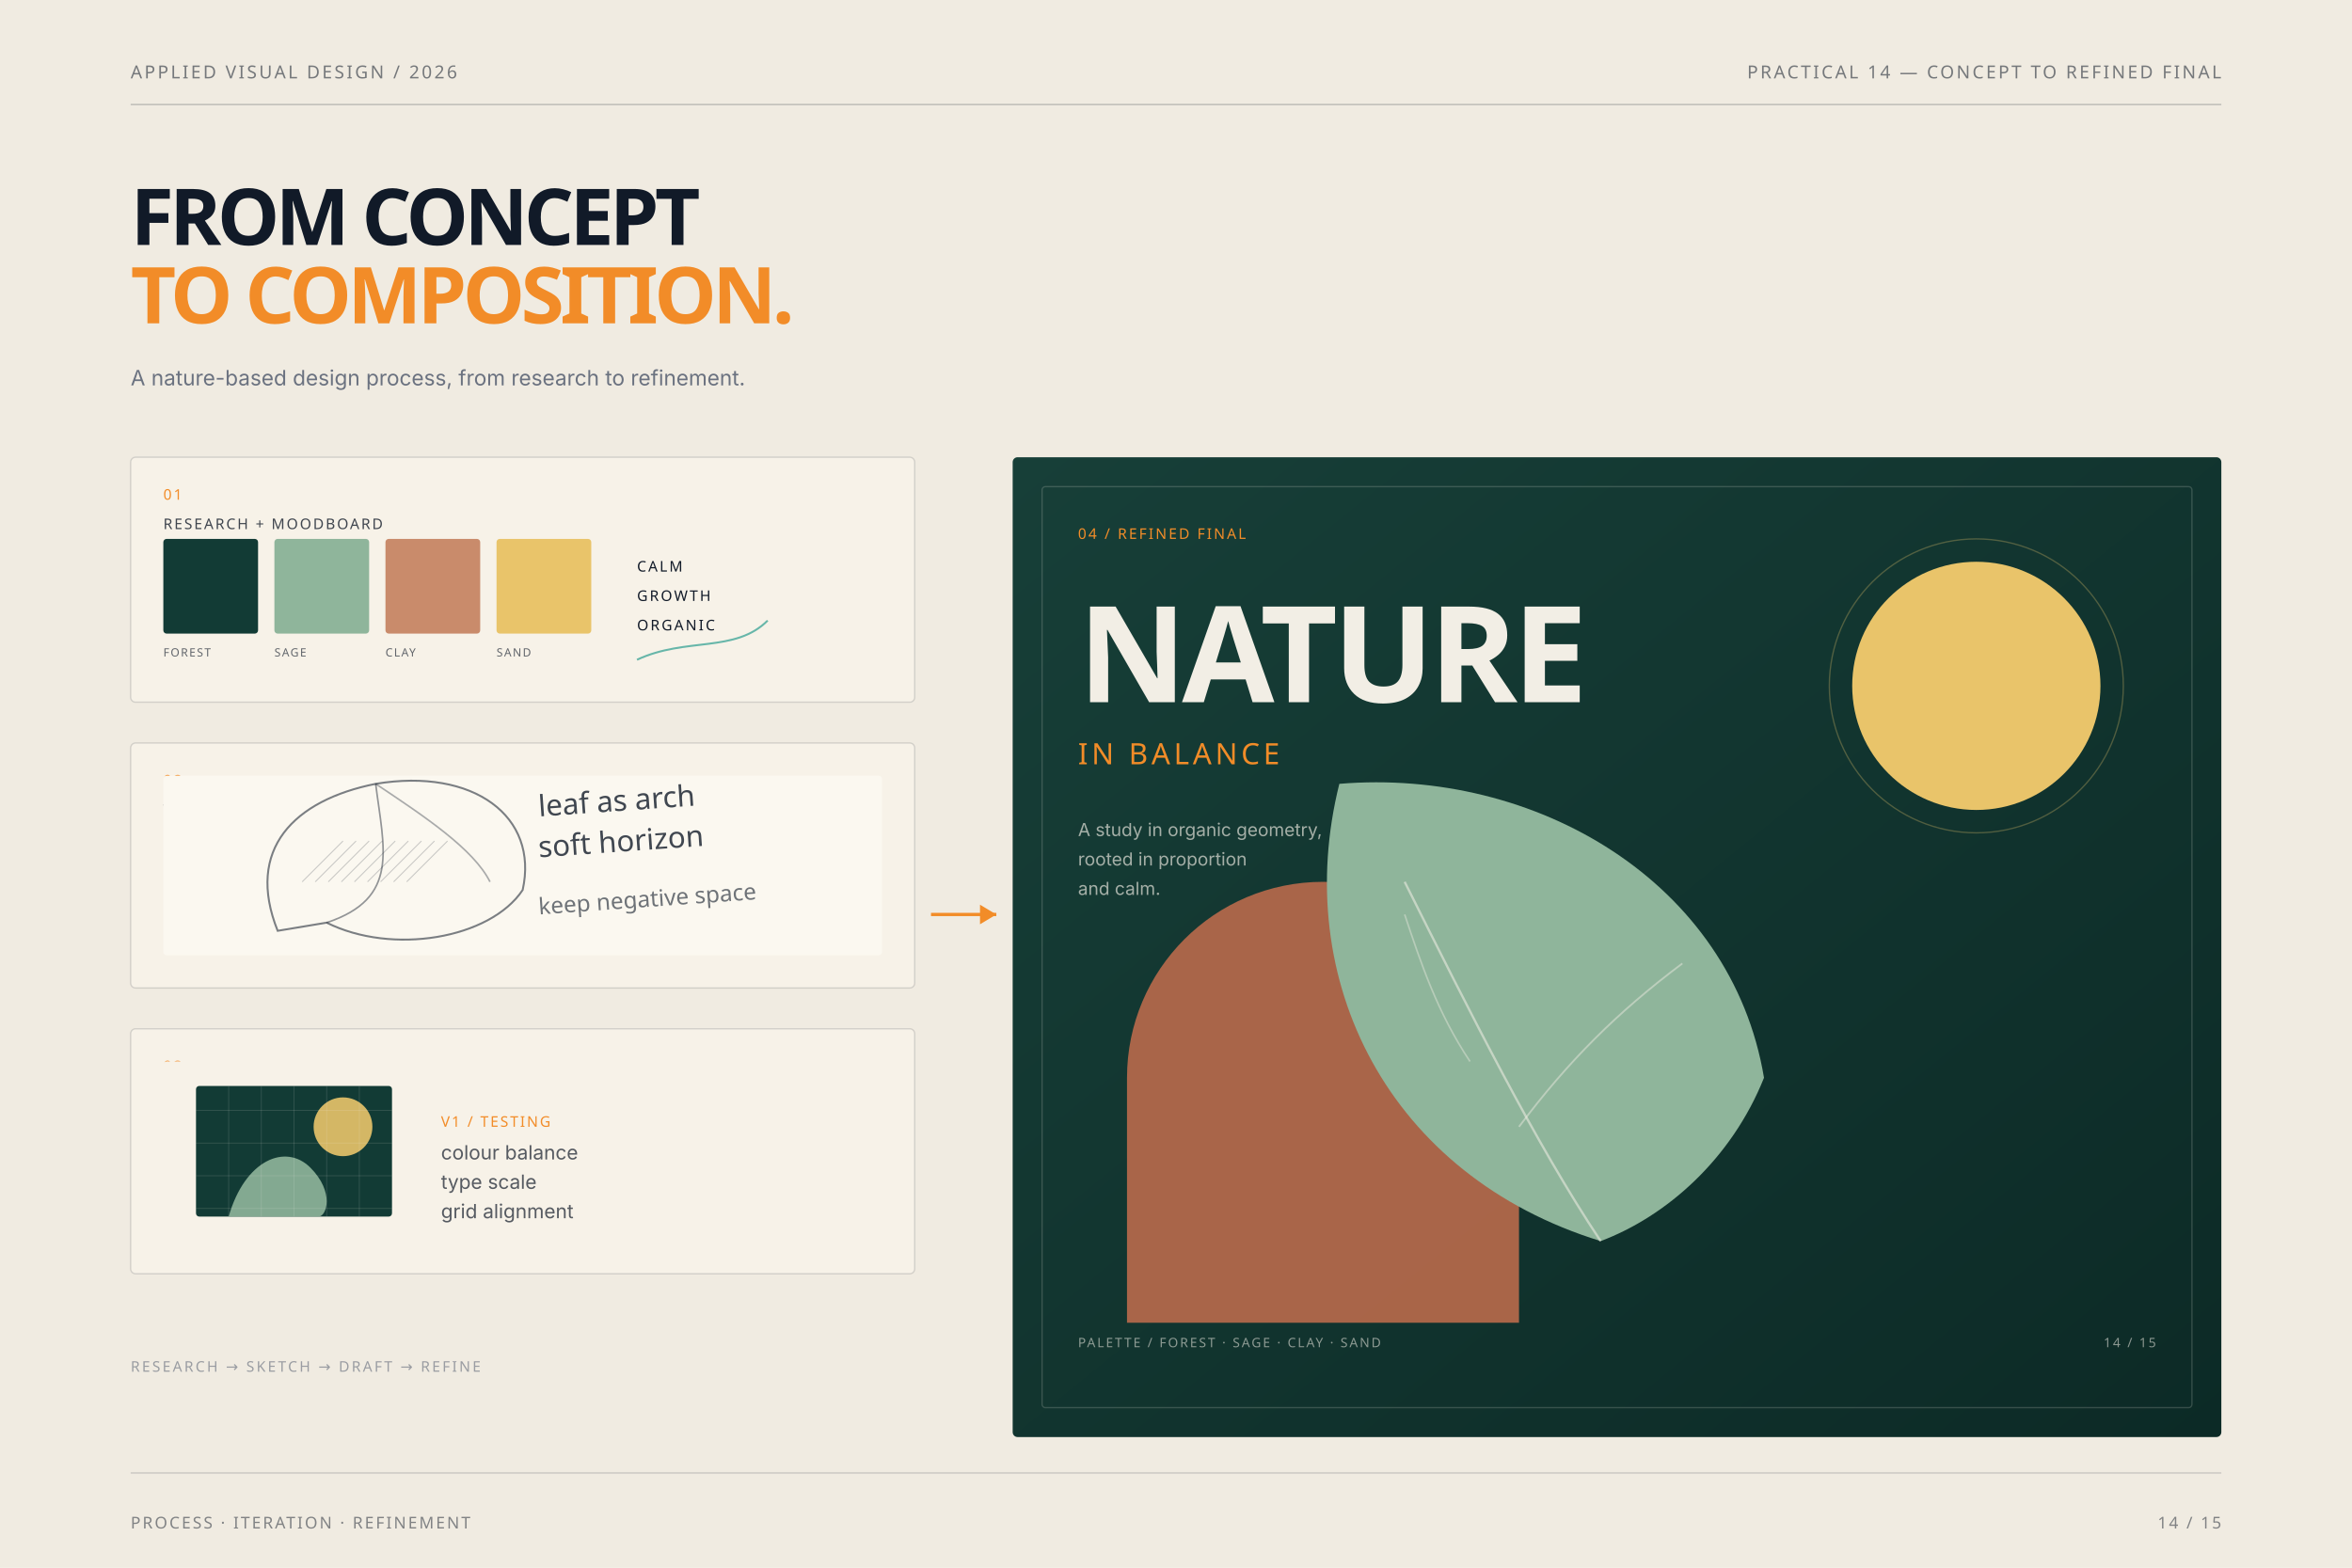
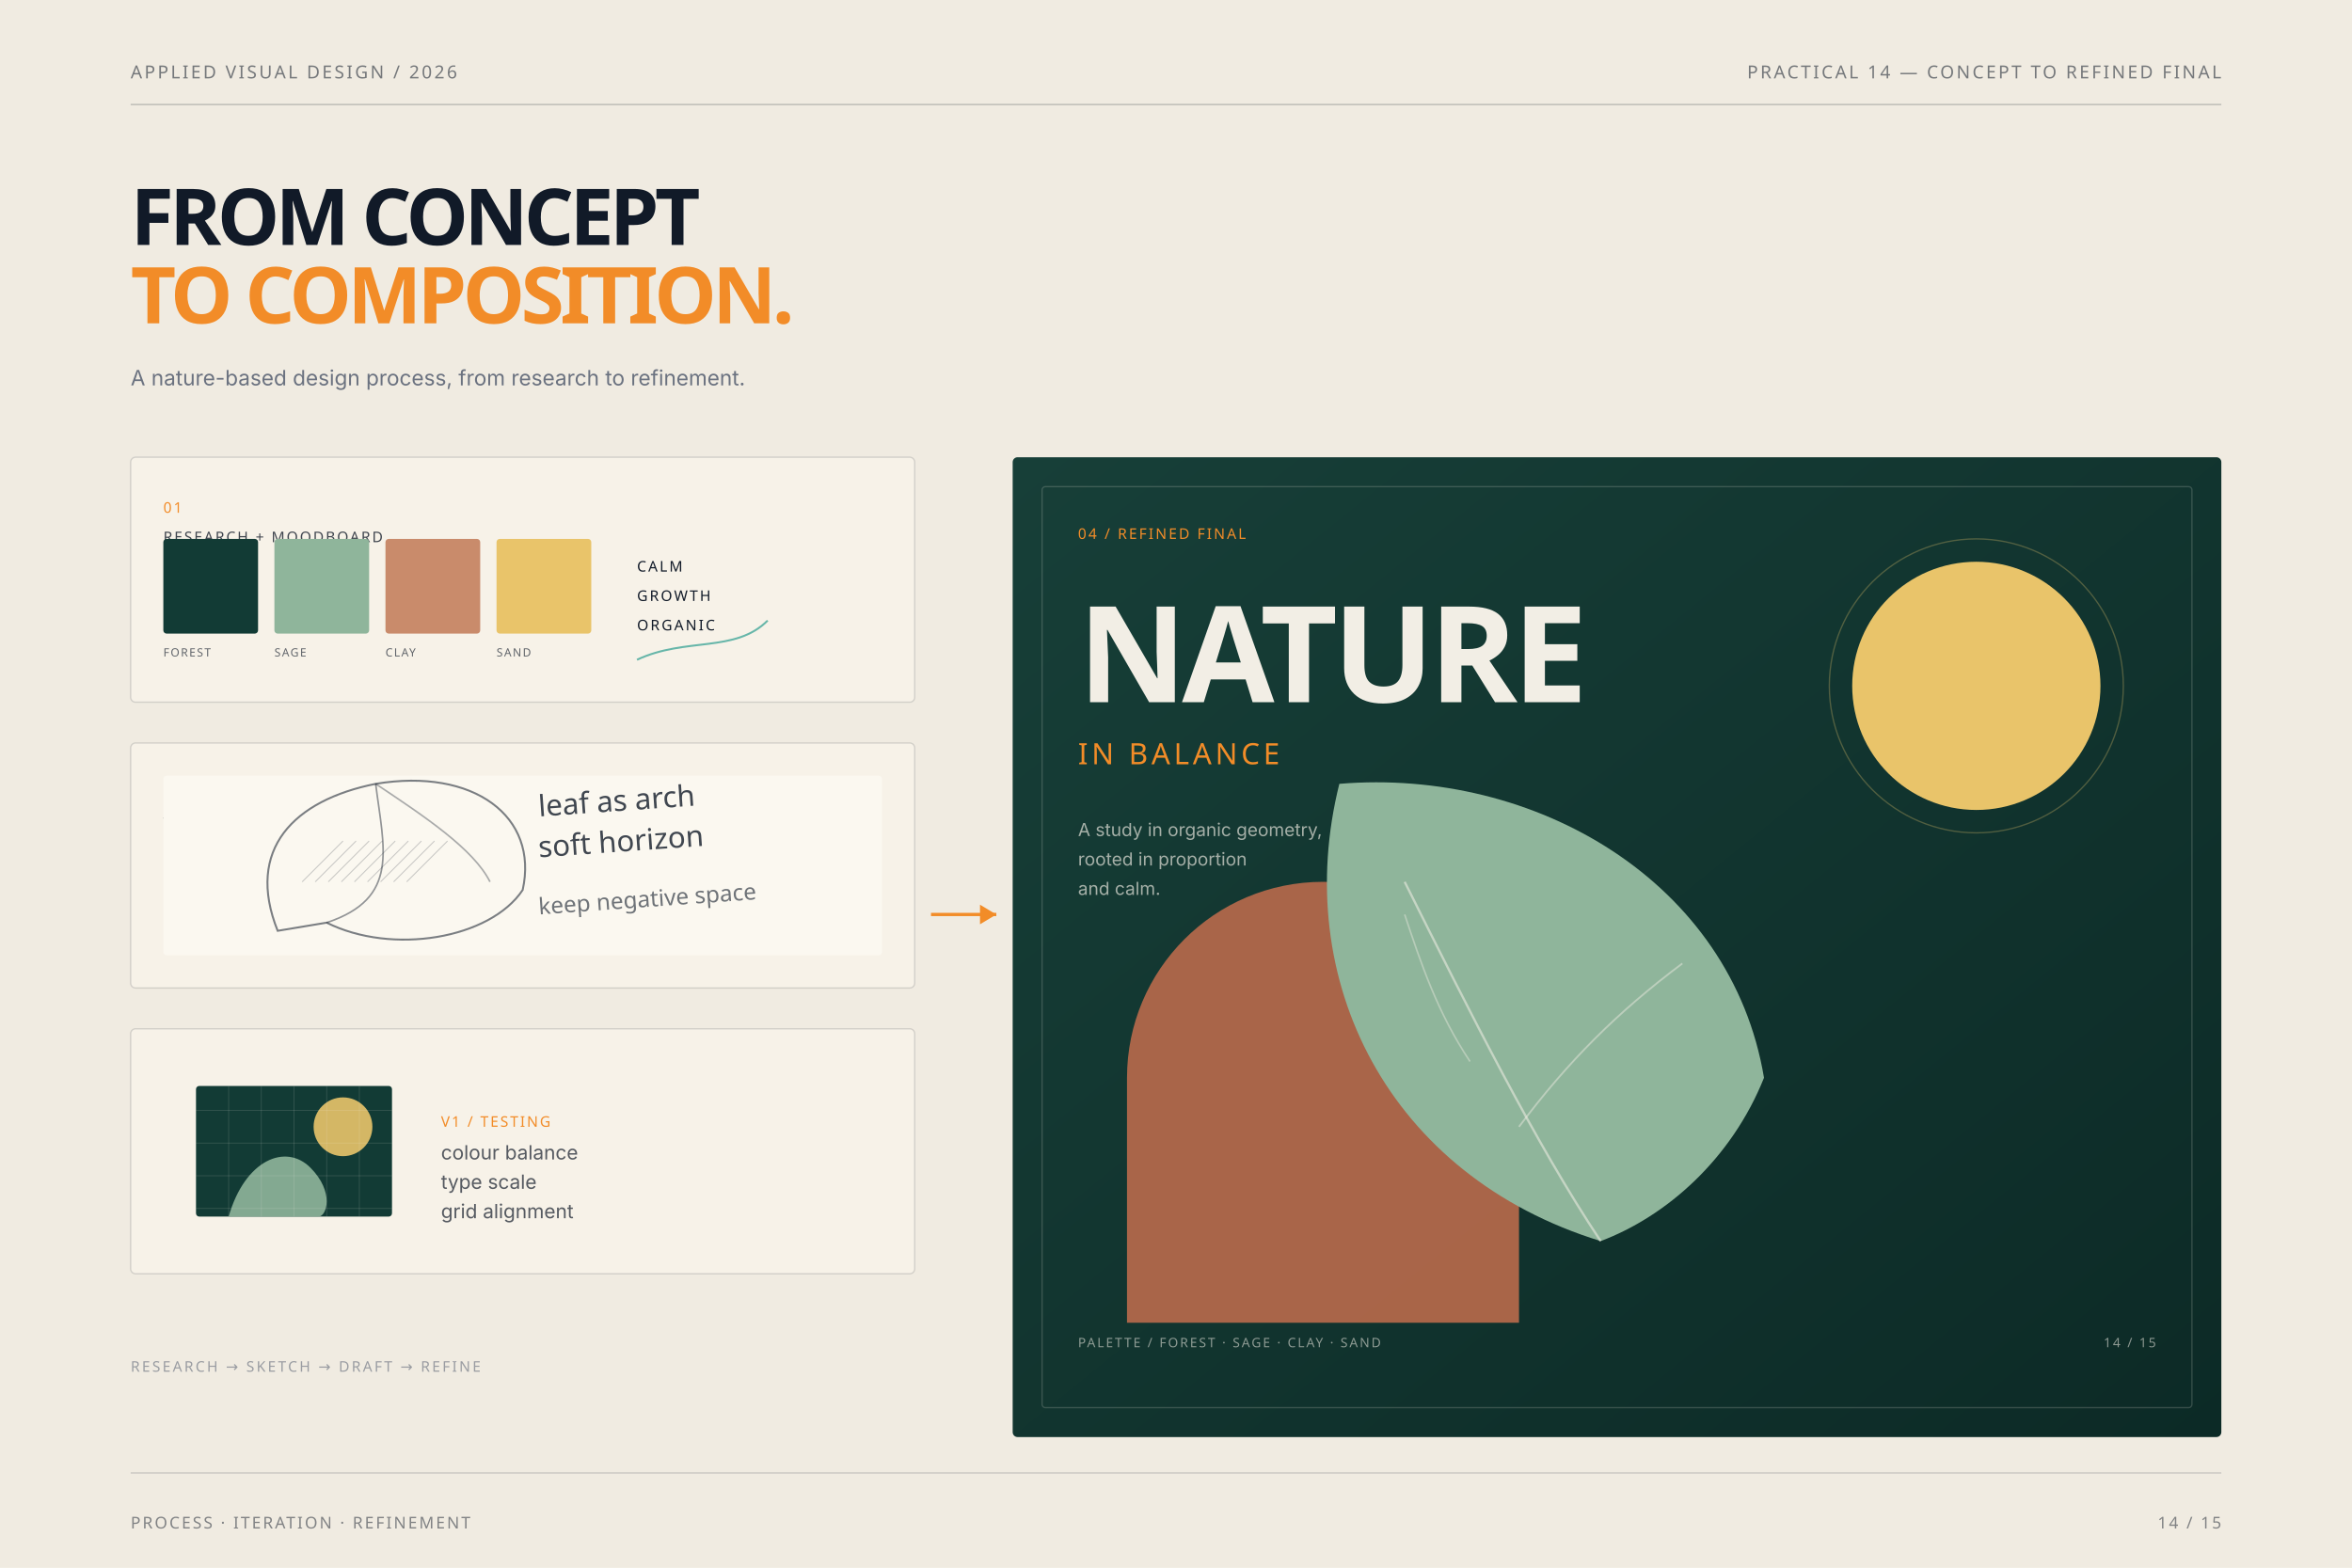
<svg xmlns="http://www.w3.org/2000/svg" width="1440" height="960" viewBox="0 0 1440 960" role="img" aria-label="P14 — Concept to Refined Final Composition">
  <defs>
    <style>
@font-face{font-family:'Inter';src:url('../Fonts/Inter-Regular.ttf');font-weight:400;font-style:normal}
@font-face{font-family:'Inter';src:url('../Fonts/Inter-Medium.ttf');font-weight:500;font-style:normal}
@font-face{font-family:'Inter';src:url('../Fonts/Inter-SemiBold.ttf');font-weight:600;font-style:normal}
@font-face{font-family:'Inter';src:url('../Fonts/Inter-Bold.ttf');font-weight:700;font-style:normal}
@font-face{font-family:'Space Grotesk';src:url('../Fonts/SpaceGrotesk-Regular.ttf');font-weight:400;font-style:normal}
@font-face{font-family:'Space Grotesk';src:url('../Fonts/SpaceGrotesk-Medium.ttf');font-weight:500;font-style:normal}
@font-face{font-family:'Space Grotesk';src:url('../Fonts/SpaceGrotesk-Bold.ttf');font-weight:700;font-style:normal}
@font-face{font-family:'Fraunces';src:url('../Fonts/Fraunces-Regular.ttf');font-weight:400;font-style:normal}
@font-face{font-family:'Fraunces';src:url('../Fonts/Fraunces-SemiBold.ttf');font-weight:600;font-style:normal}
@font-face{font-family:'Fraunces';src:url('../Fonts/Fraunces-Bold.ttf');font-weight:700;font-style:normal}
@font-face{font-family:'Bebas Neue';src:url('../Fonts/BebasNeue-Regular.ttf');font-weight:400;font-style:normal}
@font-face{font-family:'IBM Plex Mono';src:url('../Fonts/IBMPlexMono-Regular.ttf');font-weight:400;font-style:normal}
@font-face{font-family:'IBM Plex Mono';src:url('../Fonts/IBMPlexMono-Medium.ttf');font-weight:500;font-style:normal}
@font-face{font-family:'IBM Plex Mono';src:url('../Fonts/IBMPlexMono-Bold.ttf');font-weight:700;font-style:normal}
@font-face{font-family:'Bitter';src:url('../Fonts/Bitter-Regular.ttf');font-weight:400;font-style:normal}
@font-face{font-family:'Bitter';src:url('../Fonts/Bitter-Bold.ttf');font-weight:700;font-style:normal}
@font-face{font-family:'Caveat';src:url('../Fonts/Caveat-Regular.ttf');font-weight:400;font-style:normal}
@font-face{font-family:'Caveat';src:url('../Fonts/Caveat-Bold.ttf');font-weight:700;font-style:normal}
@font-face{font-family:'DM Serif Display';src:url('../Fonts/DMSerifDisplay-Regular.ttf');font-weight:400;font-style:normal}
@font-face{font-family:'Archivo Black';src:url('../Fonts/ArchivoBlack-Regular.ttf');font-weight:400;font-style:normal}
text{font-kerning:normal;}
</style>
    <filter id="p14shadow" x="-30%" y="-30%" width="160%" height="160%">
      <feGaussianBlur stdDeviation="10" />
    </filter>
    <linearGradient id="p14final" x1="0" y1="0" x2="1" y2="1">
      <stop offset="0%" stop-color="#173F38" />
      <stop offset="100%" stop-color="#0C2A26" />
    </linearGradient>
  </defs>
  <rect x="0" y="0" width="1440" height="960" fill="#F0EBE1" />
  <rect x="0" y="0" width="1440" height="960" fill="#F0EBE1" />
  <text x="80" y="48" font-family="IBM Plex Mono" font-weight="400" font-size="11" fill="#111A28" text-anchor="start" letter-spacing="1.4" opacity="0.55">APPLIED VISUAL DESIGN  /  2026</text>
  <text x="1360" y="48" font-family="IBM Plex Mono" font-weight="400" font-size="11" fill="#111A28" text-anchor="end" letter-spacing="1.4" opacity="0.55">PRACTICAL 14  —  CONCEPT TO REFINED FINAL</text>
  <line x1="80" y1="64" x2="1360" y2="64" stroke="#111A28" stroke-width="0.7" opacity="0.275" />
  <text x="80" y="150" font-family="Space Grotesk" font-weight="700" font-size="48" fill="#111A28" text-anchor="start" letter-spacing="-2.5">FROM CONCEPT</text>
  <text x="80" y="198" font-family="Space Grotesk" font-weight="700" font-size="48" fill="#F28C28" text-anchor="start" letter-spacing="-2.5">TO COMPOSITION.</text>
  <text x="80" y="236" font-family="Inter" font-weight="400" font-size="13" fill="#6B7280" text-anchor="start">A nature-based design process, from research to refinement.</text>
  <rect x="80" y="280" width="480" height="150" fill="#F7F2E8" rx="3" />
  <rect x="80" y="280" width="480" height="150" fill="none" rx="3" stroke="#111A28" stroke-width="0.8" opacity="0.15" />
-   <text x="100" y="306" font-family="IBM Plex Mono" font-weight="500" font-size="9" fill="#F28C28" text-anchor="start" letter-spacing="1.2">01</text>
-   <text x="100" y="324" font-family="IBM Plex Mono" font-weight="500" font-size="9" fill="#111A28" text-anchor="start" letter-spacing="1.1" opacity="0.8">RESEARCH + MOODBOARD</text>
+   <text x="100" y="314" font-family="IBM Plex Mono" font-weight="500" font-size="9" fill="#F28C28" text-anchor="start" letter-spacing="1.2">01</text>
+   <text x="100" y="332" font-family="IBM Plex Mono" font-weight="500" font-size="9" fill="#111A28" text-anchor="start" letter-spacing="1.1" opacity="0.8">RESEARCH + MOODBOARD</text>
  <rect x="80" y="455" width="480" height="150" fill="#F7F2E8" rx="3" />
  <rect x="80" y="455" width="480" height="150" fill="none" rx="3" stroke="#111A28" stroke-width="0.8" opacity="0.15" />
-   <text x="100" y="481" font-family="IBM Plex Mono" font-weight="500" font-size="9" fill="#F28C28" text-anchor="start" letter-spacing="1.2">02</text>
-   <text x="100" y="499" font-family="IBM Plex Mono" font-weight="500" font-size="9" fill="#111A28" text-anchor="start" letter-spacing="1.1" opacity="0.8">THUMBNAIL SKETCH</text>
+   <text x="100" y="489" font-family="IBM Plex Mono" font-weight="500" font-size="9" fill="#F28C28" text-anchor="start" letter-spacing="1.2">02</text>
+   <text x="100" y="507" font-family="IBM Plex Mono" font-weight="500" font-size="9" fill="#111A28" text-anchor="start" letter-spacing="1.1" opacity="0.8">THUMBNAIL SKETCH</text>
  <rect x="80" y="630" width="480" height="150" fill="#F7F2E8" rx="3" />
  <rect x="80" y="630" width="480" height="150" fill="none" rx="3" stroke="#111A28" stroke-width="0.8" opacity="0.15" />
-   <text x="100" y="656" font-family="IBM Plex Mono" font-weight="500" font-size="9" fill="#F28C28" text-anchor="start" letter-spacing="1.2">03</text>
-   <text x="100" y="674" font-family="IBM Plex Mono" font-weight="500" font-size="9" fill="#111A28" text-anchor="start" letter-spacing="1.1" opacity="0.8">DIGITAL DRAFT</text>
+   <text x="100" y="664" font-family="IBM Plex Mono" font-weight="500" font-size="9" fill="#F28C28" text-anchor="start" letter-spacing="1.2">03</text>
+   <text x="100" y="682" font-family="IBM Plex Mono" font-weight="500" font-size="9" fill="#111A28" text-anchor="start" letter-spacing="1.1" opacity="0.8">DIGITAL DRAFT</text>
  <rect x="100" y="330" width="58" height="58" fill="#123B35" rx="2" />
  <text x="100" y="402" font-family="IBM Plex Mono" font-weight="500" font-size="7" fill="#111A28" text-anchor="start" letter-spacing="0.8" opacity="0.65">FOREST</text>
  <rect x="168" y="330" width="58" height="58" fill="#8FB59B" rx="2" />
  <text x="168" y="402" font-family="IBM Plex Mono" font-weight="500" font-size="7" fill="#111A28" text-anchor="start" letter-spacing="0.8" opacity="0.65">SAGE</text>
  <rect x="236" y="330" width="58" height="58" fill="#C98B6B" rx="2" />
  <text x="236" y="402" font-family="IBM Plex Mono" font-weight="500" font-size="7" fill="#111A28" text-anchor="start" letter-spacing="0.8" opacity="0.65">CLAY</text>
  <rect x="304" y="330" width="58" height="58" fill="#E9C46A" rx="2" />
  <text x="304" y="402" font-family="IBM Plex Mono" font-weight="500" font-size="7" fill="#111A28" text-anchor="start" letter-spacing="0.8" opacity="0.65">SAND</text>
  <text x="390" y="350" font-family="IBM Plex Mono" font-weight="500" font-size="9" fill="#111A28" text-anchor="start" letter-spacing="1.2">CALM</text>
  <text x="390" y="368" font-family="IBM Plex Mono" font-weight="500" font-size="9" fill="#111A28" text-anchor="start" letter-spacing="1.2">GROWTH</text>
  <text x="390" y="386" font-family="IBM Plex Mono" font-weight="500" font-size="9" fill="#111A28" text-anchor="start" letter-spacing="1.2">ORGANIC</text>
  <path d="M 390 404 C 420 390 450 400 470 380" fill="none" stroke="#2A9D8F" stroke-width="1.2" opacity="0.7" />
  <rect x="100" y="475" width="440" height="110" fill="#FBF8F0" rx="2" />
  <path d="M 170 570 C 150 520 180 490 230 480 C 290 470 330 500 320 545 C 300 575 240 585 200 565 Z" fill="none" stroke="#111A28" stroke-width="1.2" opacity="0.55" />
  <path d="M 230 480 C 235 520 245 550 200 565" fill="none" stroke="#111A28" stroke-width="1.0" opacity="0.45" />
  <path d="M 230 480 C 260 500 290 520 300 540" fill="none" stroke="#111A28" stroke-width="1.0" opacity="0.35" />
  <line x1="185" y1="540" x2="210" y2="515" stroke="#111A28" stroke-width="0.6" opacity="0.22" />
  <line x1="193" y1="540" x2="218" y2="515" stroke="#111A28" stroke-width="0.6" opacity="0.22" />
  <line x1="201" y1="540" x2="226" y2="515" stroke="#111A28" stroke-width="0.6" opacity="0.22" />
  <line x1="209" y1="540" x2="234" y2="515" stroke="#111A28" stroke-width="0.6" opacity="0.22" />
  <line x1="217" y1="540" x2="242" y2="515" stroke="#111A28" stroke-width="0.6" opacity="0.22" />
  <line x1="225" y1="540" x2="250" y2="515" stroke="#111A28" stroke-width="0.6" opacity="0.22" />
  <line x1="233" y1="540" x2="258" y2="515" stroke="#111A28" stroke-width="0.6" opacity="0.22" />
  <line x1="241" y1="540" x2="266" y2="515" stroke="#111A28" stroke-width="0.6" opacity="0.22" />
  <line x1="249" y1="540" x2="274" y2="515" stroke="#111A28" stroke-width="0.6" opacity="0.22" />
  <text x="330" y="500" font-family="Caveat" font-weight="400" font-size="18" fill="#111A28" text-anchor="start" opacity="0.8" transform="rotate(-4 330 500)">leaf as arch</text>
  <text x="330" y="525" font-family="Caveat" font-weight="400" font-size="18" fill="#111A28" text-anchor="start" opacity="0.8" transform="rotate(-4 330 525)">soft horizon</text>
  <text x="330" y="560" font-family="Caveat" font-weight="400" font-size="14" fill="#111A28" text-anchor="start" opacity="0.6" transform="rotate(-4 330 560)">keep negative space</text>
  <rect x="100" y="650" width="440" height="110" fill="#F7F2E8" rx="2" />
  <rect x="120" y="665" width="120" height="80" fill="#123B35" rx="2" />
  <circle cx="210" cy="690" r="18" fill="#E9C46A" opacity="0.9" />
  <path d="M 140 745 C 150 710 175 700 190 715 C 205 730 200 745 195 745 Z" fill="#8FB59B" opacity="0.9" />
  <line x1="140" y1="665" x2="140" y2="745" stroke="#F2EEE5" stroke-width="0.5" opacity="0.15" />
  <line x1="160" y1="665" x2="160" y2="745" stroke="#F2EEE5" stroke-width="0.5" opacity="0.15" />
  <line x1="180" y1="665" x2="180" y2="745" stroke="#F2EEE5" stroke-width="0.5" opacity="0.15" />
  <line x1="200" y1="665" x2="200" y2="745" stroke="#F2EEE5" stroke-width="0.5" opacity="0.15" />
  <line x1="220" y1="665" x2="220" y2="745" stroke="#F2EEE5" stroke-width="0.5" opacity="0.15" />
  <line x1="120" y1="680" x2="240" y2="680" stroke="#F2EEE5" stroke-width="0.5" opacity="0.15" />
  <line x1="120" y1="700" x2="240" y2="700" stroke="#F2EEE5" stroke-width="0.5" opacity="0.15" />
  <line x1="120" y1="720" x2="240" y2="720" stroke="#F2EEE5" stroke-width="0.5" opacity="0.15" />
  <line x1="120" y1="740" x2="240" y2="740" stroke="#F2EEE5" stroke-width="0.5" opacity="0.15" />
  <text x="270" y="690" font-family="IBM Plex Mono" font-weight="500" font-size="9" fill="#F28C28" text-anchor="start" letter-spacing="1.1">V1 / TESTING</text>
  <text x="270" y="710" font-family="Inter" font-weight="400" font-size="12" fill="#111A28" text-anchor="start" opacity="0.7">colour balance</text>
  <text x="270" y="728" font-family="Inter" font-weight="400" font-size="12" fill="#111A28" text-anchor="start" opacity="0.7">type scale</text>
  <text x="270" y="746" font-family="Inter" font-weight="400" font-size="12" fill="#111A28" text-anchor="start" opacity="0.7">grid alignment</text>
  <line x1="570" y1="560" x2="610" y2="560" stroke="#F28C28" stroke-width="2" />
  <polygon points="610,560 600,554 600,566" fill="#F28C28" />
  <rect x="620" y="280" width="740" height="600" fill="url(#p14final)" rx="3" />
  <rect x="638" y="298" width="704" height="564" fill="none" rx="2" stroke="#F2EEE5" stroke-width="0.8" opacity="0.18" />
  <text x="660" y="330" font-family="IBM Plex Mono" font-weight="500" font-size="9" fill="#F28C28" text-anchor="start" letter-spacing="1.2">04 / REFINED FINAL</text>
  <circle cx="1210" cy="420" r="76" fill="#E9C46A" />
  <circle cx="1210" cy="420" r="90" fill="none" stroke="#E9C46A" stroke-width="0.8" opacity="0.3" />
  <path d="M 690 810 L 690 660 A 120 120 0 0 1 930 660 L 930 810 Z" fill="#B96A4B" opacity="0.9" />
  <path d="M 980 760 C 850 720 790 600 820 480 C 940 470 1060 540 1080 660 C 1060 710 1020 745 980 760 Z" fill="#8FB59B" />
  <path d="M 980 760 C 940 700 900 620 860 540" fill="none" stroke="#F2EEE5" stroke-width="1.4" opacity="0.55" />
  <path d="M 930 690 C 960 650 990 620 1030 590" fill="none" stroke="#F2EEE5" stroke-width="1.1" opacity="0.45" />
  <path d="M 900 650 C 880 620 870 590 860 560" fill="none" stroke="#F2EEE5" stroke-width="1.0" opacity="0.4" />
  <text x="660" y="430" font-family="Fraunces" font-weight="600" font-size="82" fill="#F2EEE5" text-anchor="start" letter-spacing="-3">NATURE</text>
  <text x="660" y="468" font-family="IBM Plex Mono" font-weight="500" font-size="18" fill="#F28C28" text-anchor="start" letter-spacing="2.2">IN BALANCE</text>
  <text x="660" y="512" font-family="Inter" font-weight="400" font-size="11" fill="#F2EEE5" text-anchor="start" opacity="0.65">A study in organic geometry,</text>
  <text x="660" y="530" font-family="Inter" font-weight="400" font-size="11" fill="#F2EEE5" text-anchor="start" opacity="0.65">rooted in proportion</text>
  <text x="660" y="548" font-family="Inter" font-weight="400" font-size="11" fill="#F2EEE5" text-anchor="start" opacity="0.65">and calm.</text>
  <text x="660" y="825" font-family="IBM Plex Mono" font-weight="400" font-size="8" fill="#F2EEE5" text-anchor="start" letter-spacing="1.1" opacity="0.55">PALETTE / FOREST · SAGE · CLAY · SAND</text>
  <text x="1320" y="825" font-family="IBM Plex Mono" font-weight="400" font-size="8" fill="#F2EEE5" text-anchor="end" letter-spacing="1.1" opacity="0.55">14 / 15</text>
  <text x="80" y="840" font-family="IBM Plex Mono" font-weight="500" font-size="9" fill="#6B7280" text-anchor="start" letter-spacing="1.3" opacity="0.65">RESEARCH  →  SKETCH  →  DRAFT  →  REFINE</text>
  <line x1="80" y1="902" x2="1360" y2="902" stroke="#111A28" stroke-width="0.7" opacity="0.2" />
  <text x="80" y="936" font-family="IBM Plex Mono" font-weight="400" font-size="10" fill="#111A28" text-anchor="start" letter-spacing="1.2" opacity="0.5">PROCESS  ·  ITERATION  ·  REFINEMENT</text>
  <text x="1360" y="936" font-family="IBM Plex Mono" font-weight="400" font-size="10" fill="#111A28" text-anchor="end" letter-spacing="1.2" opacity="0.5">14 / 15</text>
</svg>
